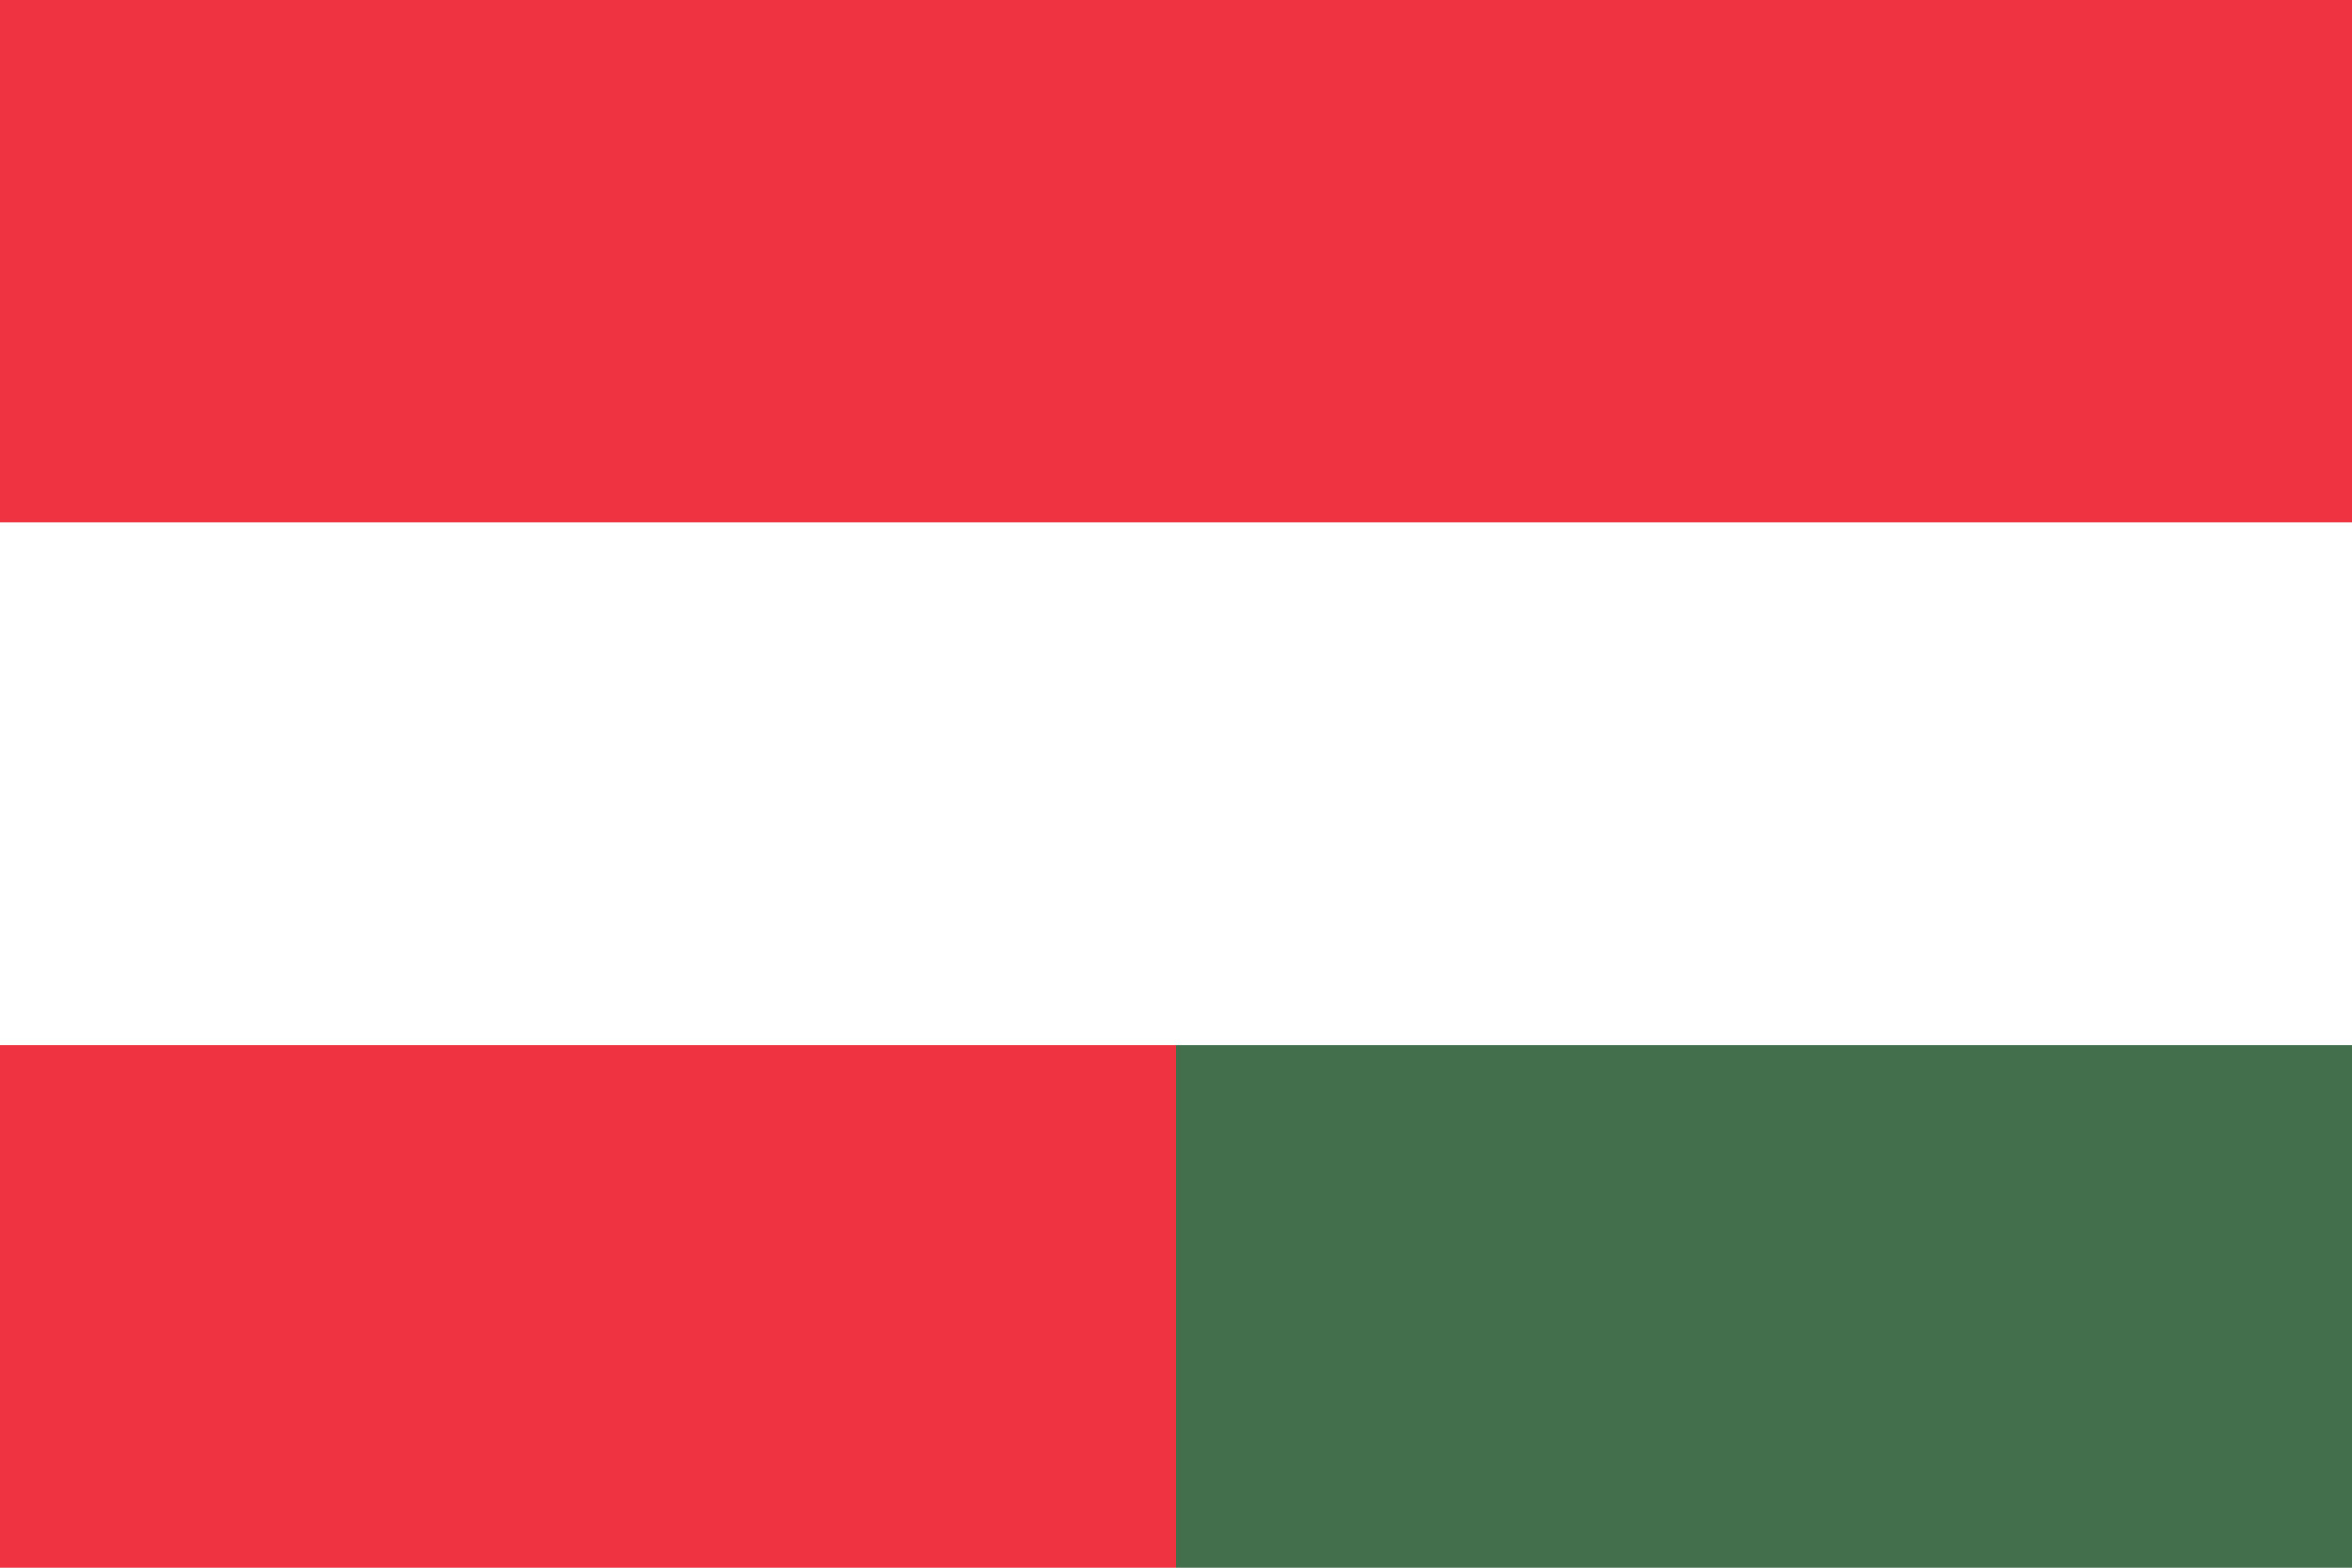
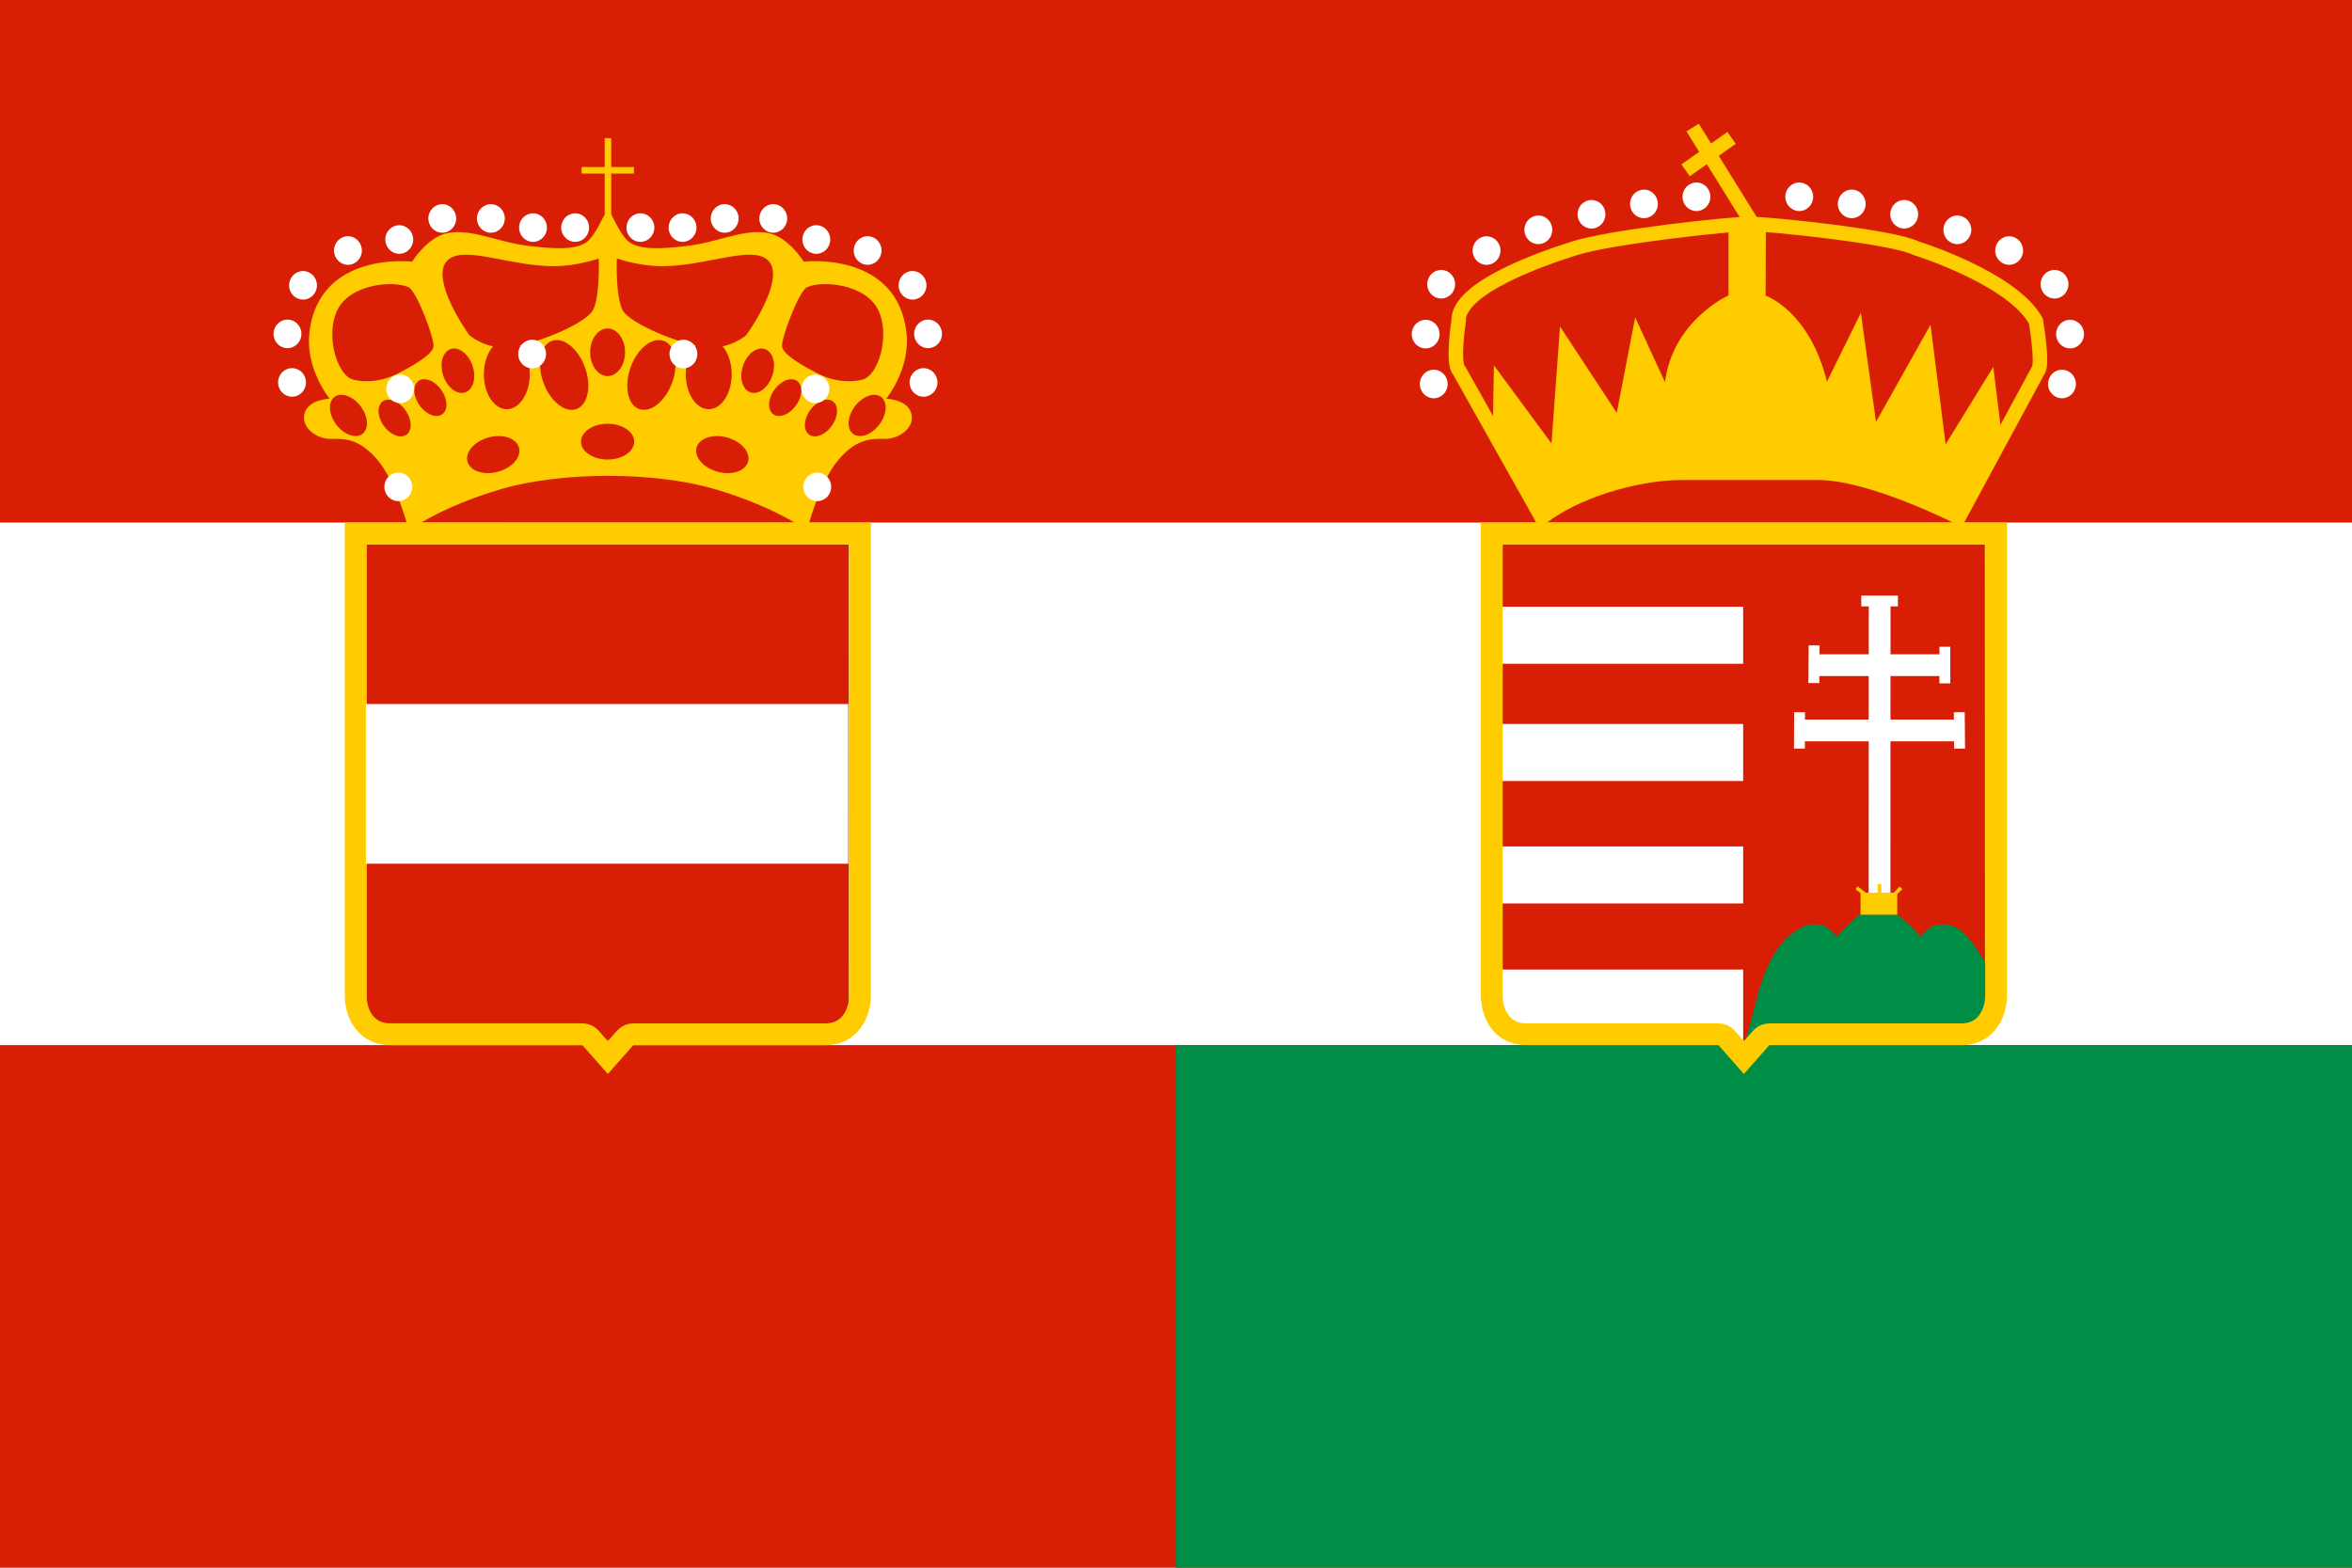
- <svg xmlns="http://www.w3.org/2000/svg" width="900" height="600">
-   <rect width="450" height="200" fill="#EF3340" />
-   <rect y="200" width="450" height="200" fill="#FFFFFF" />
-   <rect y="400" width="450" height="200" fill="#EF3340" />
-   <rect x="450" width="450" height="200" fill="#EF3340" />
-   <rect x="450" y="200" width="450" height="200" fill="#FFFFFF" />
-   <rect x="450" y="400" width="450" height="200" fill="#436F4D" />
+ <svg xmlns="http://www.w3.org/2000/svg" xmlns:xlink="http://www.w3.org/1999/xlink" width="648" height="432" viewBox="0 0 648 432">
+   <path d="m0 0h648v432h-648z" fill="#d81e05" />
+   <path d="m0 0h648v288h-648z" fill="#fff" />
+   <path d="m324 288h324v144h-324z" fill="#008d46" />
+   <path d="m0 0h648v144h-648z" fill="#d81e05" />
+   <use transform="matrix(1 0 0 1 313 0)" xlink:href="#a" />
+   <path id="a" d="m233.9 282-66.47 4.85-66.47-4.85v-132h132.9z" fill="#d81e05" />
+   <path id="b" d="m97.99 147v127.2c0 5.27 2.88 10.8 9.5 10.8h52.96c.86 0 1.68.37 2.25 1.02l4.76 5.4s4.22-4.79 4.77-5.4c.57-.64 1.39-1.01 2.24-1.01h52.96c6.57 0 9.51-5.54 9.51-10.8v-127.2z" fill="none" stroke="#fc0" stroke-width="6" />
+   <path d="m512.4 252c-2.31 1.82-4.43 3.8-6.31 6.06l-2.27-2.15c-1.62-1.54-5.23-1.51-7.45-.38-6.5 3.3-10.13 11.28-11.99 18.3l-3.28 12.37 64.76-1.76 3.68-10.17 1.23-.44s-5.49-15-11.99-18.3c-2.22-1.13-5.83-1.16-7.45.38l-2.27 2.15c-1.88-2.27-4-4.24-6.31-6.06z" fill="#008d46" />
+   <g fill="none" stroke="#fff">
+     <path d="m500.7 183.3h34.21m-17.08 62.97.03-80.07m-21.25 35.09h42.27" stroke-width="6" />
+     <path d="m512.8 165.6h10.09m12.94 12.63v10.09m-36.02-10.47-.08 10.38m40.07 8.03.09 10.04m-44.09-10.04-.04 10.04" stroke-width="3" />
+   </g>
+   <path d="m512.6 246h10.1v6.06h-10.1z" fill="#fc0" />
+   <path d="m514.3 246.8-2.79-2.15m6.31 2.15v-3.21m3.79 3.21 2.13-2.15" fill="none" stroke="#fc0" />
+   <path d="m411.3 117.1.29-16.42 15.86 21.52 2.35-32.23 15.63 23.79 5.08-26.29 8.21 17.85c2.15-17.04 17.49-23.92 17.49-23.92v-17.85l10.31-.36-.08 18.29s11.98 3.98 16.91 23.67l9.34-18.93 4.17 30.04 15.02-26.76 4.16 32.94 13.13-21.33 2.22 17.95-12.83 25.19s-23.55-11.97-37.56-11.97h-37.56c-12.71 0-28.85 5.15-37.56 11.97z" fill="#fc0" />
+   <g fill="none" stroke="#fc0" stroke-width="4">
+     <path d="m425.6 144.1-23.6-42.02c-1.96-1.79-.13-13.63-.13-13.63-.38-9.21 23.6-17.42 32.06-20.07 10.2-3.2 42.66-6.69 47.96-6.69 5.55 0 39.76 3.53 45.94 6.69 0 0 26.51 8.2 33.07 20.07 0 0 2.06 12.02.63 13.63l-22.72 42.02" />
+     <path d="m482.4 61.03-16.06-25.88" />
+     <path d="m464.4 46.93 12.67-8.93" />
+   </g>
+   <path d="m168.4 59.07v-11.23h6.25v-1.8h-6.25v-7.98h-1.8v7.98h-6.36v1.8h6.36v11.23c-1.14 2.12-3.02 6.37-5.15 7.76-2.87 1.89-7.68 1.89-15.54.97-8.85-1.03-15.58-4.75-22.35-3.63-5.74.95-10.03 7.96-10.03 7.96.2-.07-25.92-3.13-28.31 19.76-1.04 9.91 5.6 17.99 5.6 17.99s-5.9.11-6.93 4.1c-1.03 3.98 3.54 6.96 7.08 6.96s7.81-.44 13.12 5.9 8.55 19.31 8.55 19.31 8.85-6.52 25.46-11.38 42.17-4.86 58.78 0 25.46 11.38 25.46 11.38 3.24-12.97 8.55-19.31 9.58-5.9 13.12-5.9 8.11-2.98 7.08-6.96-6.93-4.1-6.93-4.1 6.64-8.07 5.6-17.99c-2.39-22.88-28.5-19.83-28.31-19.76 0 0-4.29-7.01-10.02-7.96-6.77-1.13-13.5 2.59-22.35 3.63-7.85.92-12.67.92-15.54-.97-2.12-1.4-4.01-5.65-5.14-7.76z" fill="#fc0" />
+   <ellipse cx="167.4" cy="97.07" fill="#d81e05" rx="4.8" ry="6.56" />
+   <ellipse cx="167.4" cy="121.7" fill="#d81e05" rx="7.33" ry="4.93" />
+   <g id="c">
+     <path d="m161.7 109.2c-1.22 4.2-5.02 4.98-8.48 1.75s-5.28-9.27-4.05-13.47c0-.01.01-.03.01-.04 1.22-4.2 5.02-4.98 8.48-1.75s5.27 9.27 4.05 13.47c-.01.01-.01.03-.01.04zm-17.06-.18c-2.12 4.2-6.09 4.98-8.86 1.75-2.77-3.24-3.29-9.27-1.17-13.47.01-.01.01-.02.02-.04 2.12-4.2 6.09-4.98 8.86-1.75 2.77 3.24 3.29 9.27 1.17 13.47-.01.01-.02.02-.02.04zm-21.79 3.64c-.63 2.21-3.06 2.62-5.42.92s-3.77-4.88-3.14-7.09l.01-.02c.63-2.21 3.06-2.62 5.42-.92s3.77 4.88 3.14 7.09c0 .01 0 .02-.01.02zm-9.86 5.62c-.63 2.21-3.06 2.62-5.42.92s-3.77-4.88-3.14-7.09c0-.01 0-.02.01-.02.63-2.21 3.06-2.62 5.42-.92s3.77 4.88 3.14 7.09c0 .01 0 .02-.01.02zm16.83-11.5c-1.44 2.22-4.24 1.95-6.27-.6s-2.51-6.4-1.07-8.62c0-.01.01-.02.01-.02 1.44-2.22 4.24-1.95 6.27.6s2.51 6.4 1.07 8.62c-.01.01-.01.02-.01.02zm-28.9 11.17c-.73 2.48-3.52 2.95-6.24 1.03-2.72-1.91-4.34-5.48-3.61-7.96 0-.01.01-.02.01-.02.73-2.48 3.52-2.95 6.24-1.03 2.72 1.91 4.34 5.48 3.61 7.96 0 .01 0 .02-.01.02zm18.52-22.46c-.23 2.38-6.83 5.92-10.15 7.59-3.32 1.66-7.75 2.6-12.04 1.51s-7.76-12.12-4.28-19.2c3.58-7.27 15.63-8.14 19.61-6.23 2.2 1.06 7.09 13.94 6.86 16.33zm43.98-10.14c-1.94 4.02-17.17 9.97-23.53 10.38-6.37.42-10.62-3.4-10.62-3.4-4.8-6.89-10.44-17.79-5.33-21.11 4.99-3.24 16.83 2.13 28.58 2.13 6.58 0 12.43-2.13 12.43-2.13s.42 10.1-1.52 14.12zm-21.08 36.76c1.78 2.2.34 5.4-3.22 7.15-3.56 1.76-7.88 1.4-9.66-.8-.01-.01-.01-.02-.02-.02-1.78-2.2-.34-5.4 3.22-7.16 3.56-1.75 7.88-1.4 9.66.81z" fill="#d81e05" />
+     <path d="m162.3 62.71c.01 2.17-1.71 3.93-3.83 3.94s-3.84-1.75-3.85-3.91v-.02c-.01-2.17 1.71-3.93 3.83-3.94s3.84 1.75 3.85 3.91zm-11.61 0c.01 2.17-1.71 3.93-3.83 3.94s-3.84-1.75-3.85-3.91v-.02c-.01-2.17 1.71-3.93 3.83-3.94s3.84 1.75 3.85 3.92zm-11.61-2.52c.01 2.17-1.71 3.93-3.83 3.94s-3.84-1.75-3.85-3.91v-.02c-.01-2.17 1.71-3.93 3.83-3.94s3.84 1.75 3.85 3.91zm-13.38 0c.01 2.17-1.71 3.93-3.83 3.94s-3.84-1.75-3.85-3.91v-.02c-.01-2.17 1.71-3.93 3.82-3.94 2.12-.01 3.84 1.75 3.85 3.91zm-11.86 5.81c.01 2.17-1.71 3.93-3.83 3.94s-3.84-1.75-3.85-3.92v-.02c-.01-2.17 1.71-3.93 3.83-3.94s3.84 1.75 3.85 3.92zm-14.14 3.03c.01 2.17-1.71 3.93-3.83 3.94s-3.84-1.75-3.85-3.92v-.02c-.01-2.17 1.71-3.93 3.82-3.94 2.12-.01 3.84 1.75 3.85 3.91zm-12.37 9.59c.01 2.17-1.71 3.93-3.83 3.94s-3.84-1.75-3.85-3.91v-.02c-.01-2.17 1.71-3.93 3.83-3.94s3.84 1.75 3.85 3.92zm-4.29 13.38c.01 2.17-1.71 3.93-3.83 3.94s-3.84-1.75-3.84-3.91v-.02c-.01-2.17 1.71-3.93 3.83-3.94s3.84 1.75 3.85 3.92zm1.26 13.38c.01 2.17-1.71 3.93-3.83 3.94s-3.84-1.75-3.85-3.91v-.02c-.01-2.17 1.71-3.93 3.83-3.94s3.84 1.75 3.85 3.91zm29.28 28.78c.01 2.17-1.71 3.93-3.83 3.94s-3.84-1.75-3.85-3.91v-.02c-.01-2.17 1.71-3.93 3.83-3.94s3.84 1.75 3.85 3.91zm.51-27.01c.01 2.17-1.71 3.93-3.83 3.94s-3.84-1.75-3.85-3.91v-.02c-.01-2.17 1.71-3.93 3.83-3.94s3.84 1.75 3.85 3.91zm36.35-9.59c.01 2.17-1.71 3.93-3.82 3.94-2.12.01-3.84-1.75-3.85-3.92v-.02c-.01-2.17 1.71-3.93 3.83-3.94s3.84 1.75 3.85 3.91z" fill="#fff" />
+   </g>
+   <path id="d" d="m413.4 69.04c.01 2.17-1.71 3.93-3.83 3.94s-3.84-1.75-3.85-3.91v-.02c-.01-2.17 1.71-3.93 3.83-3.94s3.84 1.75 3.85 3.91zm-14.55 36.77c.01 2.17-1.71 3.93-3.83 3.94s-3.84-1.75-3.85-3.91v-.02c-.01-2.17 1.71-3.93 3.82-3.94 2.12-.01 3.84 1.75 3.85 3.91zm-2.23-13.74c.01 2.17-1.71 3.93-3.83 3.94s-3.84-1.75-3.85-3.92v-.02c-.01-2.17 1.71-3.93 3.83-3.94s3.84 1.75 3.85 3.91zm4.28-13.75c.01 2.17-1.71 3.93-3.83 3.94s-3.84-1.75-3.85-3.92v-.02c-.01-2.17 1.71-3.93 3.83-3.94s3.84 1.75 3.85 3.91zm26.77-14.99c.01 2.17-1.71 3.93-3.83 3.94s-3.84-1.75-3.85-3.92v-.02c-.01-2.17 1.71-3.93 3.83-3.94s3.84 1.75 3.85 3.91zm14.64-4.29c.01 2.17-1.71 3.93-3.83 3.94s-3.84-1.75-3.85-3.91v-.02c-.01-2.17 1.71-3.93 3.83-3.94s3.84 1.75 3.85 3.91zm14.46-2.86c.01 2.17-1.71 3.93-3.83 3.94s-3.84-1.75-3.85-3.91v-.02c-.01-2.17 1.71-3.93 3.82-3.94 2.12-.01 3.84 1.75 3.85 3.92zm14.46-1.96c.01 2.17-1.71 3.93-3.83 3.94s-3.84-1.75-3.85-3.91v-.02c-.01-2.17 1.71-3.93 3.83-3.94s3.84 1.75 3.85 3.91z" fill="#fff" />
+   <path d="m413.8 167.2h66.46v15.71h-66.46zm0 32.31h66.46v15.71h-66.46zm0 33.74h66.46v15.71h-66.46zm0 33.92h66.46v20.26h-66.46zm-313-73.16v44h132.9v-44z" fill="#fff" />
+   <use fill="none" transform="matrix(1 0 0 1 313 0)" xlink:href="#b" />
+   <use transform="matrix(-1 0 0 1 334.9 0)" xlink:href="#c" />
+   <use transform="matrix(-1 0 0 1 963.1 0)" xlink:href="#d" />
</svg>
